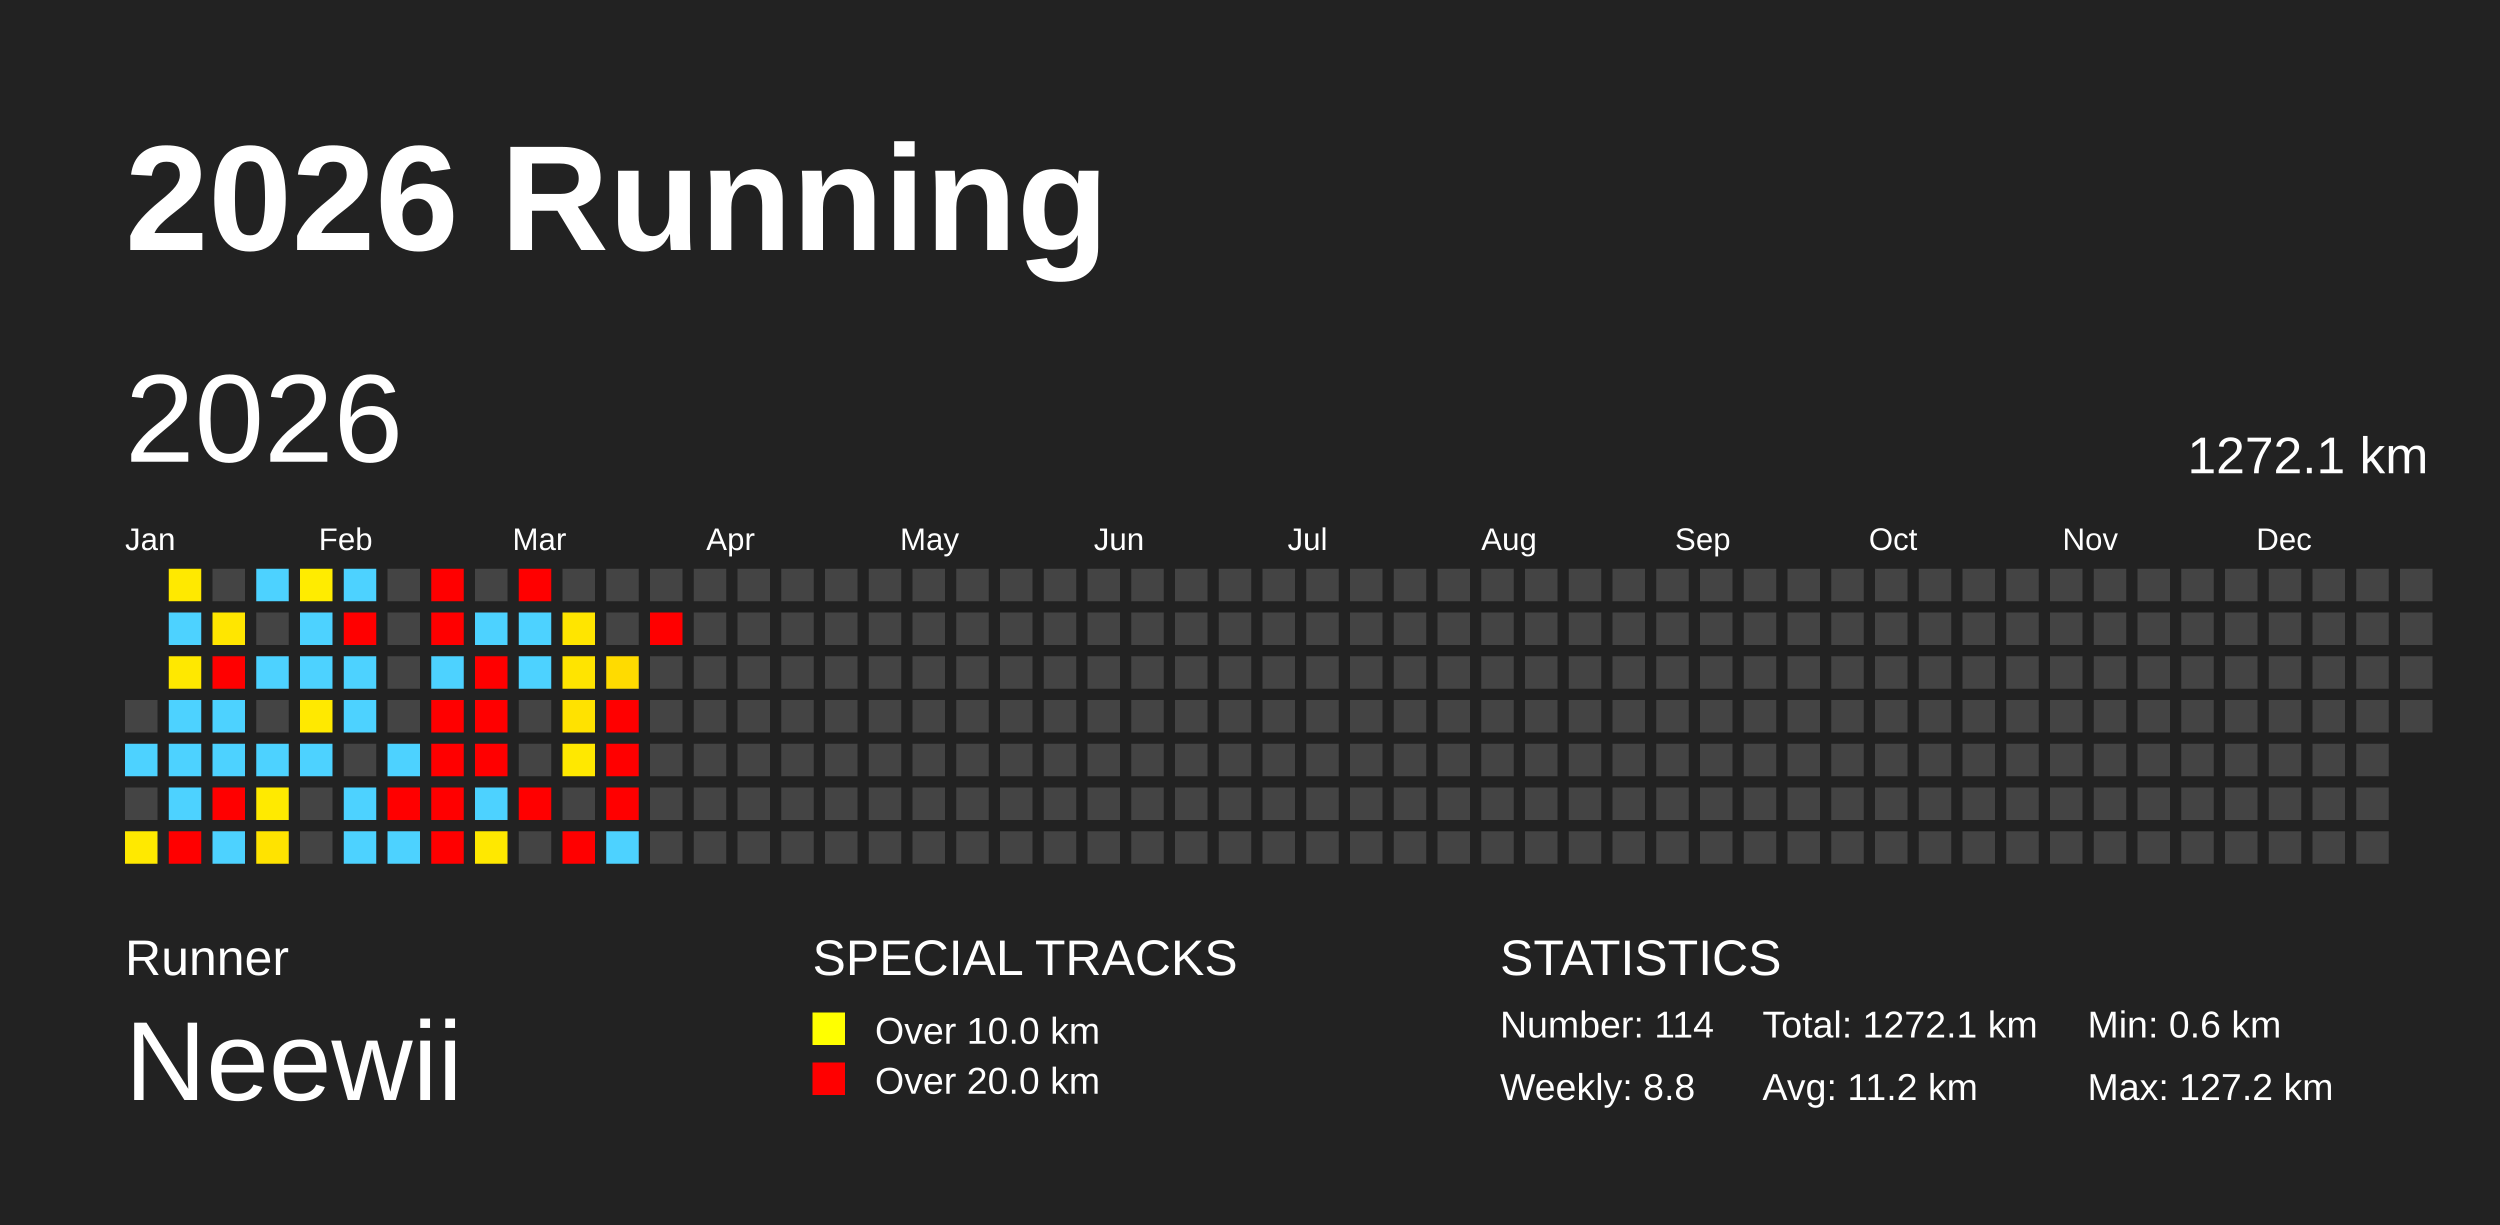
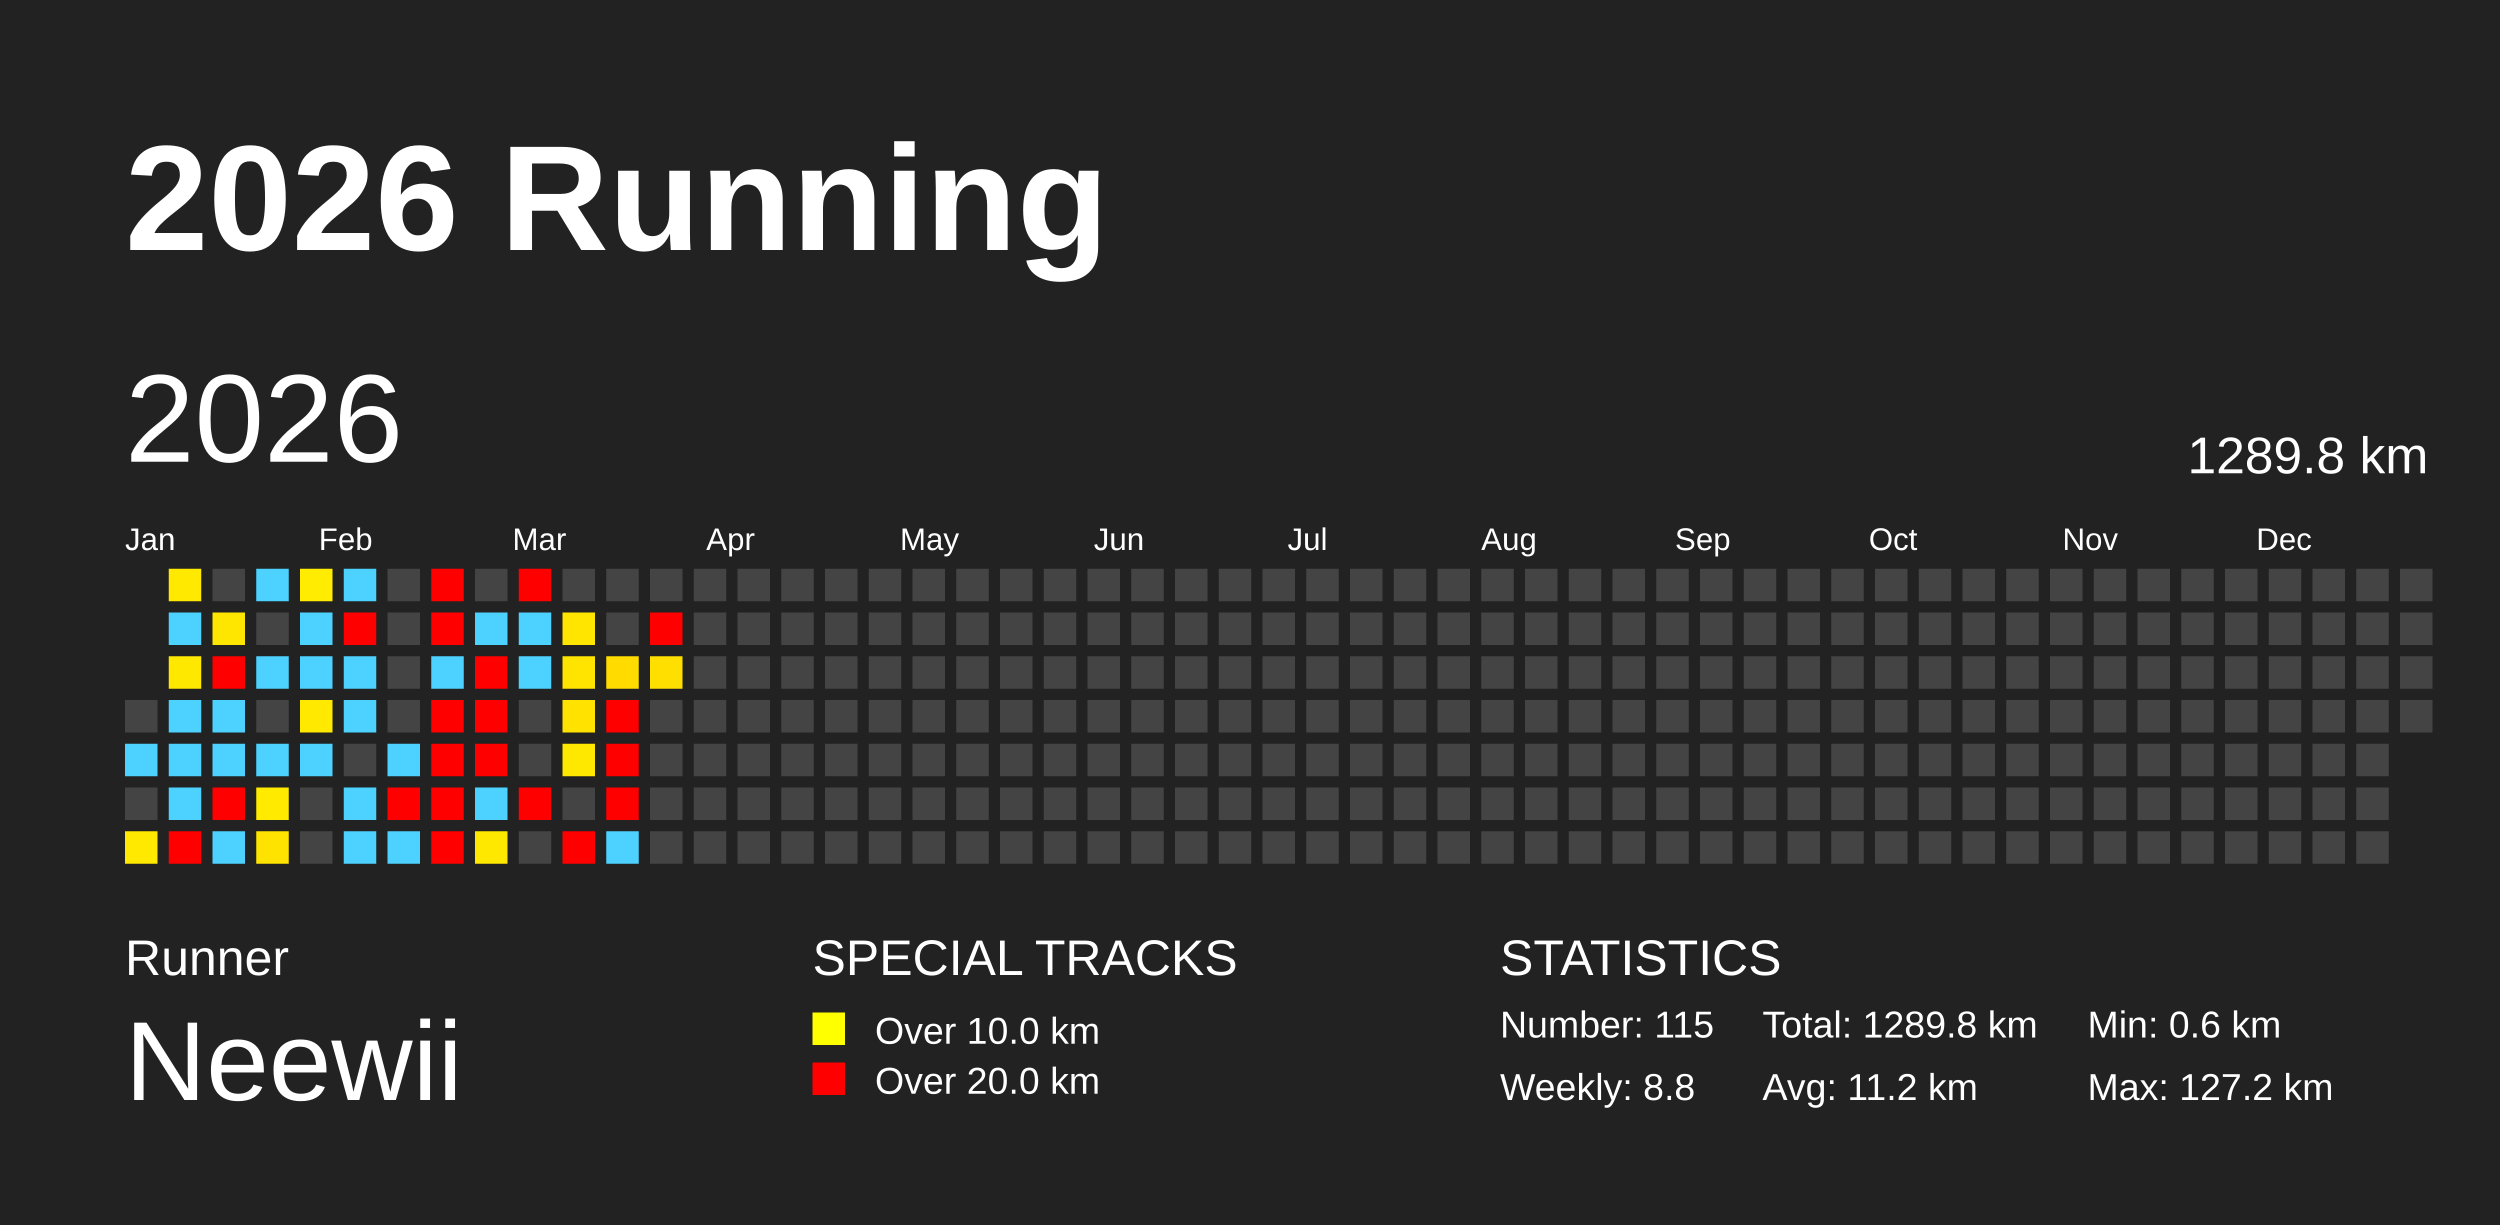
<svg xmlns="http://www.w3.org/2000/svg" baseProfile="full" height="98mm" version="1.1" viewBox="0,0,200,98" width="200mm">
  <defs />
  <rect fill="#222222" height="98" width="200" x="0" y="0" />
  <text fill="#FFFFFF" style="font-size:12px; font-family:Arial; font-weight:bold;" x="10" y="20">2026 Running</text>
  <text fill="#FFFFFF" style="font-size:4px; font-family:Arial" x="10" y="78">Runner</text>
  <text fill="#FFFFFF" style="font-size:9px; font-family:Arial" x="10" y="88">Neewii</text>
  <text fill="#FFFFFF" style="font-size:4px; font-family:Arial" x="65" y="78">SPECIAL TRACKS</text>
  <rect fill="yellow" height="2.6" width="2.6" x="65" y="81" />
  <text fill="#FFFFFF" style="font-size:3px; font-family:Arial" x="70" y="83.5">Over 10.0 km</text>
  <rect fill="red" height="2.6" width="2.6" x="65" y="85" />
  <text fill="#FFFFFF" style="font-size:3px; font-family:Arial" x="70" y="87.5">Over 20.0 km</text>
  <text fill="#FFFFFF" style="font-size:4px; font-family:Arial" x="120" y="78">STATISTICS</text>
-   <text fill="#FFFFFF" style="font-size:3px; font-family:Arial" x="120" y="83">Number: 114</text>
+   <text fill="#FFFFFF" style="font-size:3px; font-family:Arial" x="120" y="83">Number: 115</text>
  <text fill="#FFFFFF" style="font-size:3px; font-family:Arial" x="120" y="88">Weekly: 8.8</text>
-   <text fill="#FFFFFF" style="font-size:3px; font-family:Arial" x="141" y="83">Total: 1272.1 km</text>
+   <text fill="#FFFFFF" style="font-size:3px; font-family:Arial" x="141" y="83">Total: 1289.8 km</text>
  <text fill="#FFFFFF" style="font-size:3px; font-family:Arial" x="141" y="88">Avg: 11.2 km</text>
  <text fill="#FFFFFF" style="font-size:3px; font-family:Arial" x="167" y="83">Min: 0.6 km</text>
  <text fill="#FFFFFF" style="font-size:3px; font-family:Arial" x="167" y="88">Max: 127.2 km</text>
  <text dominant-baseline="hanging" fill="#FFFFFF" style="font-size:10.0px; font-family:Arial;" x="10" y="30">2026</text>
-   <text dominant-baseline="hanging" fill="#FFFFFF" style="font-size:4.125px; font-family:Arial;" x="175" y="35">1272.1 km</text>
+   <text dominant-baseline="hanging" fill="#FFFFFF" style="font-size:4.125px; font-family:Arial;" x="175" y="35">1289.8 km</text>
  <text fill="#FFFFFF" style="font-size:2.5px; font-family:Arial" x="10.0" y="44">Jan</text>
  <text fill="#FFFFFF" style="font-size:2.5px; font-family:Arial" x="25.5" y="44">Feb</text>
  <text fill="#FFFFFF" style="font-size:2.5px; font-family:Arial" x="41.0" y="44">Mar</text>
  <text fill="#FFFFFF" style="font-size:2.5px; font-family:Arial" x="56.5" y="44">Apr</text>
  <text fill="#FFFFFF" style="font-size:2.5px; font-family:Arial" x="72.0" y="44">May</text>
  <text fill="#FFFFFF" style="font-size:2.5px; font-family:Arial" x="87.5" y="44">Jun</text>
  <text fill="#FFFFFF" style="font-size:2.5px; font-family:Arial" x="103.0" y="44">Jul</text>
  <text fill="#FFFFFF" style="font-size:2.5px; font-family:Arial" x="118.5" y="44">Aug</text>
  <text fill="#FFFFFF" style="font-size:2.5px; font-family:Arial" x="134.0" y="44">Sep</text>
  <text fill="#FFFFFF" style="font-size:2.5px; font-family:Arial" x="149.5" y="44">Oct</text>
  <text fill="#FFFFFF" style="font-size:2.5px; font-family:Arial" x="165.0" y="44">Nov</text>
  <text fill="#FFFFFF" style="font-size:2.5px; font-family:Arial" x="180.5" y="44">Dec</text>
  <rect fill="#444444" height="2.6" width="2.6" x="10.0" y="56.0" />
  <rect fill="#4dd2ff" height="2.6" width="2.6" x="10.0" y="59.5" />
  <rect fill="#444444" height="2.6" width="2.6" x="10.0" y="63.0" />
  <rect fill="#ffe900" height="2.6" width="2.6" x="10.0" y="66.5" />
  <rect fill="#ffe900" height="2.6" width="2.6" x="13.5" y="45.5" />
  <rect fill="#4dd2ff" height="2.6" width="2.6" x="13.5" y="49.0" />
  <rect fill="#ffe800" height="2.6" width="2.6" x="13.5" y="52.5" />
  <rect fill="#4dd2ff" height="2.6" width="2.6" x="13.5" y="56.0" />
  <rect fill="#4dd2ff" height="2.6" width="2.6" x="13.5" y="59.5" />
  <rect fill="#4dd2ff" height="2.6" width="2.6" x="13.5" y="63.0" />
  <rect fill="red" height="2.6" width="2.6" x="13.5" y="66.5" />
  <rect fill="#444444" height="2.6" width="2.6" x="17.0" y="45.5" />
  <rect fill="#ffe600" height="2.6" width="2.6" x="17.0" y="49.0" />
  <rect fill="red" height="2.6" width="2.6" x="17.0" y="52.5" />
  <rect fill="#4dd2ff" height="2.6" width="2.6" x="17.0" y="56.0" />
  <rect fill="#4dd2ff" height="2.6" width="2.6" x="17.0" y="59.5" />
  <rect fill="red" height="2.6" width="2.6" x="17.0" y="63.0" />
  <rect fill="#4dd2ff" height="2.6" width="2.6" x="17.0" y="66.5" />
  <rect fill="#4dd2ff" height="2.6" width="2.6" x="20.5" y="45.5" />
  <rect fill="#444444" height="2.6" width="2.6" x="20.5" y="49.0" />
  <rect fill="#4dd2ff" height="2.6" width="2.6" x="20.5" y="52.5" />
  <rect fill="#444444" height="2.6" width="2.6" x="20.5" y="56.0" />
  <rect fill="#4dd2ff" height="2.6" width="2.6" x="20.5" y="59.5" />
  <rect fill="#ffea00" height="2.6" width="2.6" x="20.5" y="63.0" />
  <rect fill="#ffe300" height="2.6" width="2.6" x="20.5" y="66.5" />
  <rect fill="#ffec00" height="2.6" width="2.6" x="24.0" y="45.5" />
  <rect fill="#4dd2ff" height="2.6" width="2.6" x="24.0" y="49.0" />
  <rect fill="#4dd2ff" height="2.6" width="2.6" x="24.0" y="52.5" />
  <rect fill="#ffe900" height="2.6" width="2.6" x="24.0" y="56.0" />
  <rect fill="#4dd2ff" height="2.6" width="2.6" x="24.0" y="59.5" />
  <rect fill="#444444" height="2.6" width="2.6" x="24.0" y="63.0" />
  <rect fill="#444444" height="2.6" width="2.6" x="24.0" y="66.5" />
  <rect fill="#4dd2ff" height="2.6" width="2.6" x="27.5" y="45.5" />
  <rect fill="red" height="2.6" width="2.6" x="27.5" y="49.0" />
  <rect fill="#4dd2ff" height="2.6" width="2.6" x="27.5" y="52.5" />
  <rect fill="#4dd2ff" height="2.6" width="2.6" x="27.5" y="56.0" />
  <rect fill="#444444" height="2.6" width="2.6" x="27.5" y="59.5" />
  <rect fill="#4dd2ff" height="2.6" width="2.6" x="27.5" y="63.0" />
  <rect fill="#4dd2ff" height="2.6" width="2.6" x="27.5" y="66.5" />
  <rect fill="#444444" height="2.6" width="2.6" x="31.0" y="45.5" />
  <rect fill="#444444" height="2.6" width="2.6" x="31.0" y="49.0" />
  <rect fill="#444444" height="2.6" width="2.6" x="31.0" y="52.5" />
  <rect fill="#444444" height="2.6" width="2.6" x="31.0" y="56.0" />
  <rect fill="#4dd2ff" height="2.6" width="2.6" x="31.0" y="59.5" />
  <rect fill="red" height="2.6" width="2.6" x="31.0" y="63.0" />
  <rect fill="#4dd2ff" height="2.6" width="2.6" x="31.0" y="66.5" />
  <rect fill="red" height="2.6" width="2.6" x="34.5" y="45.5" />
  <rect fill="red" height="2.6" width="2.6" x="34.5" y="49.0" />
  <rect fill="#4dd2ff" height="2.6" width="2.6" x="34.5" y="52.5" />
  <rect fill="red" height="2.6" width="2.6" x="34.5" y="56.0" />
  <rect fill="red" height="2.6" width="2.6" x="34.5" y="59.5" />
  <rect fill="red" height="2.6" width="2.6" x="34.5" y="63.0" />
  <rect fill="red" height="2.6" width="2.6" x="34.5" y="66.5" />
  <rect fill="#444444" height="2.6" width="2.6" x="38.0" y="45.5" />
  <rect fill="#4dd2ff" height="2.6" width="2.6" x="38.0" y="49.0" />
  <rect fill="red" height="2.6" width="2.6" x="38.0" y="52.5" />
  <rect fill="red" height="2.6" width="2.6" x="38.0" y="56.0" />
  <rect fill="red" height="2.6" width="2.6" x="38.0" y="59.5" />
  <rect fill="#4dd2ff" height="2.6" width="2.6" x="38.0" y="63.0" />
  <rect fill="#ffe800" height="2.6" width="2.6" x="38.0" y="66.5" />
  <rect fill="red" height="2.6" width="2.6" x="41.5" y="45.5" />
  <rect fill="#4dd2ff" height="2.6" width="2.6" x="41.5" y="49.0" />
  <rect fill="#4dd2ff" height="2.6" width="2.6" x="41.5" y="52.5" />
  <rect fill="#444444" height="2.6" width="2.6" x="41.5" y="56.0" />
  <rect fill="#444444" height="2.6" width="2.6" x="41.5" y="59.5" />
  <rect fill="red" height="2.6" width="2.6" x="41.5" y="63.0" />
  <rect fill="#444444" height="2.6" width="2.6" x="41.5" y="66.5" />
  <rect fill="#444444" height="2.6" width="2.6" x="45.0" y="45.5" />
  <rect fill="#ffe500" height="2.6" width="2.6" x="45.0" y="49.0" />
  <rect fill="#ffe400" height="2.6" width="2.6" x="45.0" y="52.5" />
  <rect fill="#ffe200" height="2.6" width="2.6" x="45.0" y="56.0" />
  <rect fill="#ffe800" height="2.6" width="2.6" x="45.0" y="59.5" />
  <rect fill="#444444" height="2.6" width="2.6" x="45.0" y="63.0" />
  <rect fill="red" height="2.6" width="2.6" x="45.0" y="66.5" />
  <rect fill="#444444" height="2.6" width="2.6" x="48.5" y="45.5" />
  <rect fill="#444444" height="2.6" width="2.6" x="48.5" y="49.0" />
  <rect fill="#ffdb00" height="2.6" width="2.6" x="48.5" y="52.5" />
  <rect fill="red" height="2.6" width="2.6" x="48.5" y="56.0" />
  <rect fill="red" height="2.6" width="2.6" x="48.5" y="59.5" />
  <rect fill="red" height="2.6" width="2.6" x="48.5" y="63.0" />
  <rect fill="#4dd2ff" height="2.6" width="2.6" x="48.5" y="66.5" />
  <rect fill="#444444" height="2.6" width="2.6" x="52.0" y="45.5" />
  <rect fill="red" height="2.6" width="2.6" x="52.0" y="49.0" />
-   <rect fill="#444444" height="2.6" width="2.6" x="52.0" y="52.5" />
+   <rect fill="#ffdf00" height="2.6" width="2.6" x="52.0" y="52.5" />
  <rect fill="#444444" height="2.6" width="2.6" x="52.0" y="56.0" />
  <rect fill="#444444" height="2.6" width="2.6" x="52.0" y="59.5" />
  <rect fill="#444444" height="2.6" width="2.6" x="52.0" y="63.0" />
  <rect fill="#444444" height="2.6" width="2.6" x="52.0" y="66.5" />
  <rect fill="#444444" height="2.6" width="2.6" x="55.5" y="45.5" />
  <rect fill="#444444" height="2.6" width="2.6" x="55.5" y="49.0" />
  <rect fill="#444444" height="2.6" width="2.6" x="55.5" y="52.5" />
  <rect fill="#444444" height="2.6" width="2.6" x="55.5" y="56.0" />
  <rect fill="#444444" height="2.6" width="2.6" x="55.5" y="59.5" />
  <rect fill="#444444" height="2.6" width="2.6" x="55.5" y="63.0" />
  <rect fill="#444444" height="2.6" width="2.6" x="55.5" y="66.5" />
  <rect fill="#444444" height="2.6" width="2.6" x="59.0" y="45.5" />
  <rect fill="#444444" height="2.6" width="2.6" x="59.0" y="49.0" />
  <rect fill="#444444" height="2.6" width="2.6" x="59.0" y="52.5" />
  <rect fill="#444444" height="2.6" width="2.6" x="59.0" y="56.0" />
  <rect fill="#444444" height="2.6" width="2.6" x="59.0" y="59.5" />
  <rect fill="#444444" height="2.6" width="2.6" x="59.0" y="63.0" />
  <rect fill="#444444" height="2.6" width="2.6" x="59.0" y="66.5" />
  <rect fill="#444444" height="2.6" width="2.6" x="62.5" y="45.5" />
  <rect fill="#444444" height="2.6" width="2.6" x="62.5" y="49.0" />
  <rect fill="#444444" height="2.6" width="2.6" x="62.5" y="52.5" />
  <rect fill="#444444" height="2.6" width="2.6" x="62.5" y="56.0" />
  <rect fill="#444444" height="2.6" width="2.6" x="62.5" y="59.5" />
  <rect fill="#444444" height="2.6" width="2.6" x="62.5" y="63.0" />
  <rect fill="#444444" height="2.6" width="2.6" x="62.5" y="66.5" />
  <rect fill="#444444" height="2.6" width="2.6" x="66.0" y="45.5" />
  <rect fill="#444444" height="2.6" width="2.6" x="66.0" y="49.0" />
  <rect fill="#444444" height="2.6" width="2.6" x="66.0" y="52.5" />
  <rect fill="#444444" height="2.6" width="2.6" x="66.0" y="56.0" />
  <rect fill="#444444" height="2.6" width="2.6" x="66.0" y="59.5" />
  <rect fill="#444444" height="2.6" width="2.6" x="66.0" y="63.0" />
  <rect fill="#444444" height="2.6" width="2.6" x="66.0" y="66.5" />
  <rect fill="#444444" height="2.6" width="2.6" x="69.5" y="45.5" />
  <rect fill="#444444" height="2.6" width="2.6" x="69.5" y="49.0" />
  <rect fill="#444444" height="2.6" width="2.6" x="69.5" y="52.5" />
  <rect fill="#444444" height="2.6" width="2.6" x="69.5" y="56.0" />
  <rect fill="#444444" height="2.6" width="2.6" x="69.5" y="59.5" />
  <rect fill="#444444" height="2.6" width="2.6" x="69.5" y="63.0" />
  <rect fill="#444444" height="2.6" width="2.6" x="69.5" y="66.5" />
  <rect fill="#444444" height="2.6" width="2.6" x="73.0" y="45.5" />
  <rect fill="#444444" height="2.6" width="2.6" x="73.0" y="49.0" />
  <rect fill="#444444" height="2.6" width="2.6" x="73.0" y="52.5" />
  <rect fill="#444444" height="2.6" width="2.6" x="73.0" y="56.0" />
  <rect fill="#444444" height="2.6" width="2.6" x="73.0" y="59.5" />
  <rect fill="#444444" height="2.6" width="2.6" x="73.0" y="63.0" />
  <rect fill="#444444" height="2.6" width="2.6" x="73.0" y="66.5" />
  <rect fill="#444444" height="2.6" width="2.6" x="76.5" y="45.5" />
  <rect fill="#444444" height="2.6" width="2.6" x="76.5" y="49.0" />
  <rect fill="#444444" height="2.6" width="2.6" x="76.5" y="52.5" />
  <rect fill="#444444" height="2.6" width="2.6" x="76.5" y="56.0" />
  <rect fill="#444444" height="2.6" width="2.6" x="76.5" y="59.5" />
  <rect fill="#444444" height="2.6" width="2.6" x="76.5" y="63.0" />
  <rect fill="#444444" height="2.6" width="2.6" x="76.5" y="66.5" />
  <rect fill="#444444" height="2.6" width="2.6" x="80.0" y="45.5" />
  <rect fill="#444444" height="2.6" width="2.6" x="80.0" y="49.0" />
  <rect fill="#444444" height="2.6" width="2.6" x="80.0" y="52.5" />
  <rect fill="#444444" height="2.6" width="2.6" x="80.0" y="56.0" />
  <rect fill="#444444" height="2.6" width="2.6" x="80.0" y="59.5" />
  <rect fill="#444444" height="2.6" width="2.6" x="80.0" y="63.0" />
  <rect fill="#444444" height="2.6" width="2.6" x="80.0" y="66.5" />
  <rect fill="#444444" height="2.6" width="2.6" x="83.5" y="45.5" />
  <rect fill="#444444" height="2.6" width="2.6" x="83.5" y="49.0" />
  <rect fill="#444444" height="2.6" width="2.6" x="83.5" y="52.5" />
  <rect fill="#444444" height="2.6" width="2.6" x="83.5" y="56.0" />
  <rect fill="#444444" height="2.6" width="2.6" x="83.5" y="59.5" />
  <rect fill="#444444" height="2.6" width="2.6" x="83.5" y="63.0" />
  <rect fill="#444444" height="2.6" width="2.6" x="83.5" y="66.5" />
  <rect fill="#444444" height="2.6" width="2.6" x="87.0" y="45.5" />
  <rect fill="#444444" height="2.6" width="2.6" x="87.0" y="49.0" />
  <rect fill="#444444" height="2.6" width="2.6" x="87.0" y="52.5" />
  <rect fill="#444444" height="2.6" width="2.6" x="87.0" y="56.0" />
  <rect fill="#444444" height="2.6" width="2.6" x="87.0" y="59.5" />
  <rect fill="#444444" height="2.6" width="2.6" x="87.0" y="63.0" />
  <rect fill="#444444" height="2.6" width="2.6" x="87.0" y="66.5" />
  <rect fill="#444444" height="2.6" width="2.6" x="90.5" y="45.5" />
  <rect fill="#444444" height="2.6" width="2.6" x="90.5" y="49.0" />
  <rect fill="#444444" height="2.6" width="2.6" x="90.5" y="52.5" />
  <rect fill="#444444" height="2.6" width="2.6" x="90.5" y="56.0" />
  <rect fill="#444444" height="2.6" width="2.6" x="90.5" y="59.5" />
  <rect fill="#444444" height="2.6" width="2.6" x="90.5" y="63.0" />
  <rect fill="#444444" height="2.6" width="2.6" x="90.5" y="66.5" />
  <rect fill="#444444" height="2.6" width="2.6" x="94.0" y="45.5" />
  <rect fill="#444444" height="2.6" width="2.6" x="94.0" y="49.0" />
  <rect fill="#444444" height="2.6" width="2.6" x="94.0" y="52.5" />
  <rect fill="#444444" height="2.6" width="2.6" x="94.0" y="56.0" />
  <rect fill="#444444" height="2.6" width="2.6" x="94.0" y="59.5" />
  <rect fill="#444444" height="2.6" width="2.6" x="94.0" y="63.0" />
  <rect fill="#444444" height="2.6" width="2.6" x="94.0" y="66.5" />
  <rect fill="#444444" height="2.6" width="2.6" x="97.5" y="45.5" />
  <rect fill="#444444" height="2.6" width="2.6" x="97.5" y="49.0" />
  <rect fill="#444444" height="2.6" width="2.6" x="97.5" y="52.5" />
  <rect fill="#444444" height="2.6" width="2.6" x="97.5" y="56.0" />
  <rect fill="#444444" height="2.6" width="2.6" x="97.5" y="59.5" />
  <rect fill="#444444" height="2.6" width="2.6" x="97.5" y="63.0" />
  <rect fill="#444444" height="2.6" width="2.6" x="97.5" y="66.5" />
  <rect fill="#444444" height="2.6" width="2.6" x="101.0" y="45.5" />
  <rect fill="#444444" height="2.6" width="2.6" x="101.0" y="49.0" />
  <rect fill="#444444" height="2.6" width="2.6" x="101.0" y="52.5" />
  <rect fill="#444444" height="2.6" width="2.6" x="101.0" y="56.0" />
  <rect fill="#444444" height="2.6" width="2.6" x="101.0" y="59.5" />
  <rect fill="#444444" height="2.6" width="2.6" x="101.0" y="63.0" />
  <rect fill="#444444" height="2.6" width="2.6" x="101.0" y="66.5" />
  <rect fill="#444444" height="2.6" width="2.6" x="104.5" y="45.5" />
  <rect fill="#444444" height="2.6" width="2.6" x="104.5" y="49.0" />
  <rect fill="#444444" height="2.6" width="2.6" x="104.5" y="52.5" />
  <rect fill="#444444" height="2.6" width="2.6" x="104.5" y="56.0" />
  <rect fill="#444444" height="2.6" width="2.6" x="104.5" y="59.5" />
  <rect fill="#444444" height="2.6" width="2.6" x="104.5" y="63.0" />
  <rect fill="#444444" height="2.6" width="2.6" x="104.5" y="66.5" />
  <rect fill="#444444" height="2.6" width="2.6" x="108.0" y="45.5" />
  <rect fill="#444444" height="2.6" width="2.6" x="108.0" y="49.0" />
  <rect fill="#444444" height="2.6" width="2.6" x="108.0" y="52.5" />
  <rect fill="#444444" height="2.6" width="2.6" x="108.0" y="56.0" />
  <rect fill="#444444" height="2.6" width="2.6" x="108.0" y="59.5" />
  <rect fill="#444444" height="2.6" width="2.6" x="108.0" y="63.0" />
  <rect fill="#444444" height="2.6" width="2.6" x="108.0" y="66.5" />
  <rect fill="#444444" height="2.6" width="2.6" x="111.5" y="45.5" />
  <rect fill="#444444" height="2.6" width="2.6" x="111.5" y="49.0" />
  <rect fill="#444444" height="2.6" width="2.6" x="111.5" y="52.5" />
  <rect fill="#444444" height="2.6" width="2.6" x="111.5" y="56.0" />
  <rect fill="#444444" height="2.6" width="2.6" x="111.5" y="59.5" />
  <rect fill="#444444" height="2.6" width="2.6" x="111.5" y="63.0" />
  <rect fill="#444444" height="2.6" width="2.6" x="111.5" y="66.5" />
  <rect fill="#444444" height="2.6" width="2.6" x="115.0" y="45.5" />
  <rect fill="#444444" height="2.6" width="2.6" x="115.0" y="49.0" />
  <rect fill="#444444" height="2.6" width="2.6" x="115.0" y="52.5" />
  <rect fill="#444444" height="2.6" width="2.6" x="115.0" y="56.0" />
  <rect fill="#444444" height="2.6" width="2.6" x="115.0" y="59.5" />
  <rect fill="#444444" height="2.6" width="2.6" x="115.0" y="63.0" />
  <rect fill="#444444" height="2.6" width="2.6" x="115.0" y="66.5" />
  <rect fill="#444444" height="2.6" width="2.6" x="118.5" y="45.5" />
  <rect fill="#444444" height="2.6" width="2.6" x="118.5" y="49.0" />
  <rect fill="#444444" height="2.6" width="2.6" x="118.5" y="52.5" />
  <rect fill="#444444" height="2.6" width="2.6" x="118.5" y="56.0" />
  <rect fill="#444444" height="2.6" width="2.6" x="118.5" y="59.5" />
  <rect fill="#444444" height="2.6" width="2.6" x="118.5" y="63.0" />
  <rect fill="#444444" height="2.6" width="2.6" x="118.5" y="66.5" />
  <rect fill="#444444" height="2.6" width="2.6" x="122.0" y="45.5" />
  <rect fill="#444444" height="2.6" width="2.6" x="122.0" y="49.0" />
  <rect fill="#444444" height="2.6" width="2.6" x="122.0" y="52.5" />
  <rect fill="#444444" height="2.6" width="2.6" x="122.0" y="56.0" />
  <rect fill="#444444" height="2.6" width="2.6" x="122.0" y="59.5" />
  <rect fill="#444444" height="2.6" width="2.6" x="122.0" y="63.0" />
  <rect fill="#444444" height="2.6" width="2.6" x="122.0" y="66.5" />
  <rect fill="#444444" height="2.6" width="2.6" x="125.5" y="45.5" />
  <rect fill="#444444" height="2.6" width="2.6" x="125.5" y="49.0" />
  <rect fill="#444444" height="2.6" width="2.6" x="125.5" y="52.5" />
  <rect fill="#444444" height="2.6" width="2.6" x="125.5" y="56.0" />
  <rect fill="#444444" height="2.6" width="2.6" x="125.5" y="59.5" />
  <rect fill="#444444" height="2.6" width="2.6" x="125.5" y="63.0" />
  <rect fill="#444444" height="2.6" width="2.6" x="125.5" y="66.5" />
  <rect fill="#444444" height="2.6" width="2.6" x="129.0" y="45.5" />
  <rect fill="#444444" height="2.6" width="2.6" x="129.0" y="49.0" />
  <rect fill="#444444" height="2.6" width="2.6" x="129.0" y="52.5" />
  <rect fill="#444444" height="2.6" width="2.6" x="129.0" y="56.0" />
  <rect fill="#444444" height="2.6" width="2.6" x="129.0" y="59.5" />
  <rect fill="#444444" height="2.6" width="2.6" x="129.0" y="63.0" />
  <rect fill="#444444" height="2.6" width="2.6" x="129.0" y="66.5" />
  <rect fill="#444444" height="2.6" width="2.6" x="132.5" y="45.5" />
  <rect fill="#444444" height="2.6" width="2.6" x="132.5" y="49.0" />
  <rect fill="#444444" height="2.6" width="2.6" x="132.5" y="52.5" />
  <rect fill="#444444" height="2.6" width="2.6" x="132.5" y="56.0" />
  <rect fill="#444444" height="2.6" width="2.6" x="132.5" y="59.5" />
  <rect fill="#444444" height="2.6" width="2.6" x="132.5" y="63.0" />
  <rect fill="#444444" height="2.6" width="2.6" x="132.5" y="66.5" />
  <rect fill="#444444" height="2.6" width="2.6" x="136.0" y="45.5" />
  <rect fill="#444444" height="2.6" width="2.6" x="136.0" y="49.0" />
  <rect fill="#444444" height="2.6" width="2.6" x="136.0" y="52.5" />
  <rect fill="#444444" height="2.6" width="2.6" x="136.0" y="56.0" />
  <rect fill="#444444" height="2.6" width="2.6" x="136.0" y="59.5" />
  <rect fill="#444444" height="2.6" width="2.6" x="136.0" y="63.0" />
  <rect fill="#444444" height="2.6" width="2.6" x="136.0" y="66.5" />
  <rect fill="#444444" height="2.6" width="2.6" x="139.5" y="45.5" />
  <rect fill="#444444" height="2.6" width="2.6" x="139.5" y="49.0" />
  <rect fill="#444444" height="2.6" width="2.6" x="139.5" y="52.5" />
  <rect fill="#444444" height="2.6" width="2.6" x="139.5" y="56.0" />
  <rect fill="#444444" height="2.6" width="2.6" x="139.5" y="59.5" />
  <rect fill="#444444" height="2.6" width="2.6" x="139.5" y="63.0" />
  <rect fill="#444444" height="2.6" width="2.6" x="139.5" y="66.5" />
  <rect fill="#444444" height="2.6" width="2.6" x="143.0" y="45.5" />
  <rect fill="#444444" height="2.6" width="2.6" x="143.0" y="49.0" />
  <rect fill="#444444" height="2.6" width="2.6" x="143.0" y="52.5" />
  <rect fill="#444444" height="2.6" width="2.6" x="143.0" y="56.0" />
  <rect fill="#444444" height="2.6" width="2.6" x="143.0" y="59.5" />
  <rect fill="#444444" height="2.6" width="2.6" x="143.0" y="63.0" />
  <rect fill="#444444" height="2.6" width="2.6" x="143.0" y="66.5" />
  <rect fill="#444444" height="2.6" width="2.6" x="146.5" y="45.5" />
  <rect fill="#444444" height="2.6" width="2.6" x="146.5" y="49.0" />
  <rect fill="#444444" height="2.6" width="2.6" x="146.5" y="52.5" />
  <rect fill="#444444" height="2.6" width="2.6" x="146.5" y="56.0" />
  <rect fill="#444444" height="2.6" width="2.6" x="146.5" y="59.5" />
  <rect fill="#444444" height="2.6" width="2.6" x="146.5" y="63.0" />
  <rect fill="#444444" height="2.6" width="2.6" x="146.5" y="66.5" />
  <rect fill="#444444" height="2.6" width="2.6" x="150.0" y="45.5" />
  <rect fill="#444444" height="2.6" width="2.6" x="150.0" y="49.0" />
  <rect fill="#444444" height="2.6" width="2.6" x="150.0" y="52.5" />
  <rect fill="#444444" height="2.6" width="2.6" x="150.0" y="56.0" />
  <rect fill="#444444" height="2.6" width="2.6" x="150.0" y="59.5" />
  <rect fill="#444444" height="2.6" width="2.6" x="150.0" y="63.0" />
  <rect fill="#444444" height="2.6" width="2.6" x="150.0" y="66.5" />
  <rect fill="#444444" height="2.6" width="2.6" x="153.5" y="45.5" />
  <rect fill="#444444" height="2.6" width="2.6" x="153.5" y="49.0" />
  <rect fill="#444444" height="2.6" width="2.6" x="153.5" y="52.5" />
  <rect fill="#444444" height="2.6" width="2.6" x="153.5" y="56.0" />
  <rect fill="#444444" height="2.6" width="2.6" x="153.5" y="59.5" />
  <rect fill="#444444" height="2.6" width="2.6" x="153.5" y="63.0" />
  <rect fill="#444444" height="2.6" width="2.6" x="153.5" y="66.5" />
  <rect fill="#444444" height="2.6" width="2.6" x="157.0" y="45.5" />
  <rect fill="#444444" height="2.6" width="2.6" x="157.0" y="49.0" />
  <rect fill="#444444" height="2.6" width="2.6" x="157.0" y="52.5" />
  <rect fill="#444444" height="2.6" width="2.6" x="157.0" y="56.0" />
  <rect fill="#444444" height="2.6" width="2.6" x="157.0" y="59.5" />
  <rect fill="#444444" height="2.6" width="2.6" x="157.0" y="63.0" />
  <rect fill="#444444" height="2.6" width="2.6" x="157.0" y="66.5" />
  <rect fill="#444444" height="2.6" width="2.6" x="160.5" y="45.5" />
  <rect fill="#444444" height="2.6" width="2.6" x="160.5" y="49.0" />
  <rect fill="#444444" height="2.6" width="2.6" x="160.5" y="52.5" />
  <rect fill="#444444" height="2.6" width="2.6" x="160.5" y="56.0" />
  <rect fill="#444444" height="2.6" width="2.6" x="160.5" y="59.5" />
  <rect fill="#444444" height="2.6" width="2.6" x="160.5" y="63.0" />
  <rect fill="#444444" height="2.6" width="2.6" x="160.5" y="66.5" />
  <rect fill="#444444" height="2.6" width="2.6" x="164.0" y="45.5" />
  <rect fill="#444444" height="2.6" width="2.6" x="164.0" y="49.0" />
  <rect fill="#444444" height="2.6" width="2.6" x="164.0" y="52.5" />
  <rect fill="#444444" height="2.6" width="2.6" x="164.0" y="56.0" />
  <rect fill="#444444" height="2.6" width="2.6" x="164.0" y="59.5" />
  <rect fill="#444444" height="2.6" width="2.6" x="164.0" y="63.0" />
  <rect fill="#444444" height="2.6" width="2.6" x="164.0" y="66.5" />
  <rect fill="#444444" height="2.6" width="2.6" x="167.5" y="45.5" />
  <rect fill="#444444" height="2.6" width="2.6" x="167.5" y="49.0" />
  <rect fill="#444444" height="2.6" width="2.6" x="167.5" y="52.5" />
  <rect fill="#444444" height="2.6" width="2.6" x="167.5" y="56.0" />
  <rect fill="#444444" height="2.6" width="2.6" x="167.5" y="59.5" />
  <rect fill="#444444" height="2.6" width="2.6" x="167.5" y="63.0" />
  <rect fill="#444444" height="2.6" width="2.6" x="167.5" y="66.5" />
  <rect fill="#444444" height="2.6" width="2.6" x="171.0" y="45.5" />
  <rect fill="#444444" height="2.6" width="2.6" x="171.0" y="49.0" />
  <rect fill="#444444" height="2.6" width="2.6" x="171.0" y="52.5" />
  <rect fill="#444444" height="2.6" width="2.6" x="171.0" y="56.0" />
  <rect fill="#444444" height="2.6" width="2.6" x="171.0" y="59.5" />
  <rect fill="#444444" height="2.6" width="2.6" x="171.0" y="63.0" />
  <rect fill="#444444" height="2.6" width="2.6" x="171.0" y="66.5" />
  <rect fill="#444444" height="2.6" width="2.6" x="174.5" y="45.5" />
  <rect fill="#444444" height="2.6" width="2.6" x="174.5" y="49.0" />
  <rect fill="#444444" height="2.6" width="2.6" x="174.5" y="52.5" />
  <rect fill="#444444" height="2.6" width="2.6" x="174.5" y="56.0" />
  <rect fill="#444444" height="2.6" width="2.6" x="174.5" y="59.5" />
  <rect fill="#444444" height="2.6" width="2.6" x="174.5" y="63.0" />
  <rect fill="#444444" height="2.6" width="2.6" x="174.5" y="66.5" />
  <rect fill="#444444" height="2.6" width="2.6" x="178.0" y="45.5" />
  <rect fill="#444444" height="2.6" width="2.6" x="178.0" y="49.0" />
  <rect fill="#444444" height="2.6" width="2.6" x="178.0" y="52.5" />
  <rect fill="#444444" height="2.6" width="2.6" x="178.0" y="56.0" />
  <rect fill="#444444" height="2.6" width="2.6" x="178.0" y="59.5" />
  <rect fill="#444444" height="2.6" width="2.6" x="178.0" y="63.0" />
  <rect fill="#444444" height="2.6" width="2.6" x="178.0" y="66.5" />
  <rect fill="#444444" height="2.6" width="2.6" x="181.5" y="45.5" />
  <rect fill="#444444" height="2.6" width="2.6" x="181.5" y="49.0" />
  <rect fill="#444444" height="2.6" width="2.6" x="181.5" y="52.5" />
  <rect fill="#444444" height="2.6" width="2.6" x="181.5" y="56.0" />
  <rect fill="#444444" height="2.6" width="2.6" x="181.5" y="59.5" />
  <rect fill="#444444" height="2.6" width="2.6" x="181.5" y="63.0" />
  <rect fill="#444444" height="2.6" width="2.6" x="181.5" y="66.5" />
  <rect fill="#444444" height="2.6" width="2.6" x="185.0" y="45.5" />
  <rect fill="#444444" height="2.6" width="2.6" x="185.0" y="49.0" />
  <rect fill="#444444" height="2.6" width="2.6" x="185.0" y="52.5" />
  <rect fill="#444444" height="2.6" width="2.6" x="185.0" y="56.0" />
  <rect fill="#444444" height="2.6" width="2.6" x="185.0" y="59.5" />
  <rect fill="#444444" height="2.6" width="2.6" x="185.0" y="63.0" />
  <rect fill="#444444" height="2.6" width="2.6" x="185.0" y="66.5" />
  <rect fill="#444444" height="2.6" width="2.6" x="188.5" y="45.5" />
  <rect fill="#444444" height="2.6" width="2.6" x="188.5" y="49.0" />
  <rect fill="#444444" height="2.6" width="2.6" x="188.5" y="52.5" />
  <rect fill="#444444" height="2.6" width="2.6" x="188.5" y="56.0" />
  <rect fill="#444444" height="2.6" width="2.6" x="188.5" y="59.5" />
  <rect fill="#444444" height="2.6" width="2.6" x="188.5" y="63.0" />
  <rect fill="#444444" height="2.6" width="2.6" x="188.5" y="66.5" />
  <rect fill="#444444" height="2.6" width="2.6" x="192.0" y="45.5" />
  <rect fill="#444444" height="2.6" width="2.6" x="192.0" y="49.0" />
  <rect fill="#444444" height="2.6" width="2.6" x="192.0" y="52.5" />
  <rect fill="#444444" height="2.6" width="2.6" x="192.0" y="56.0" />
</svg>
